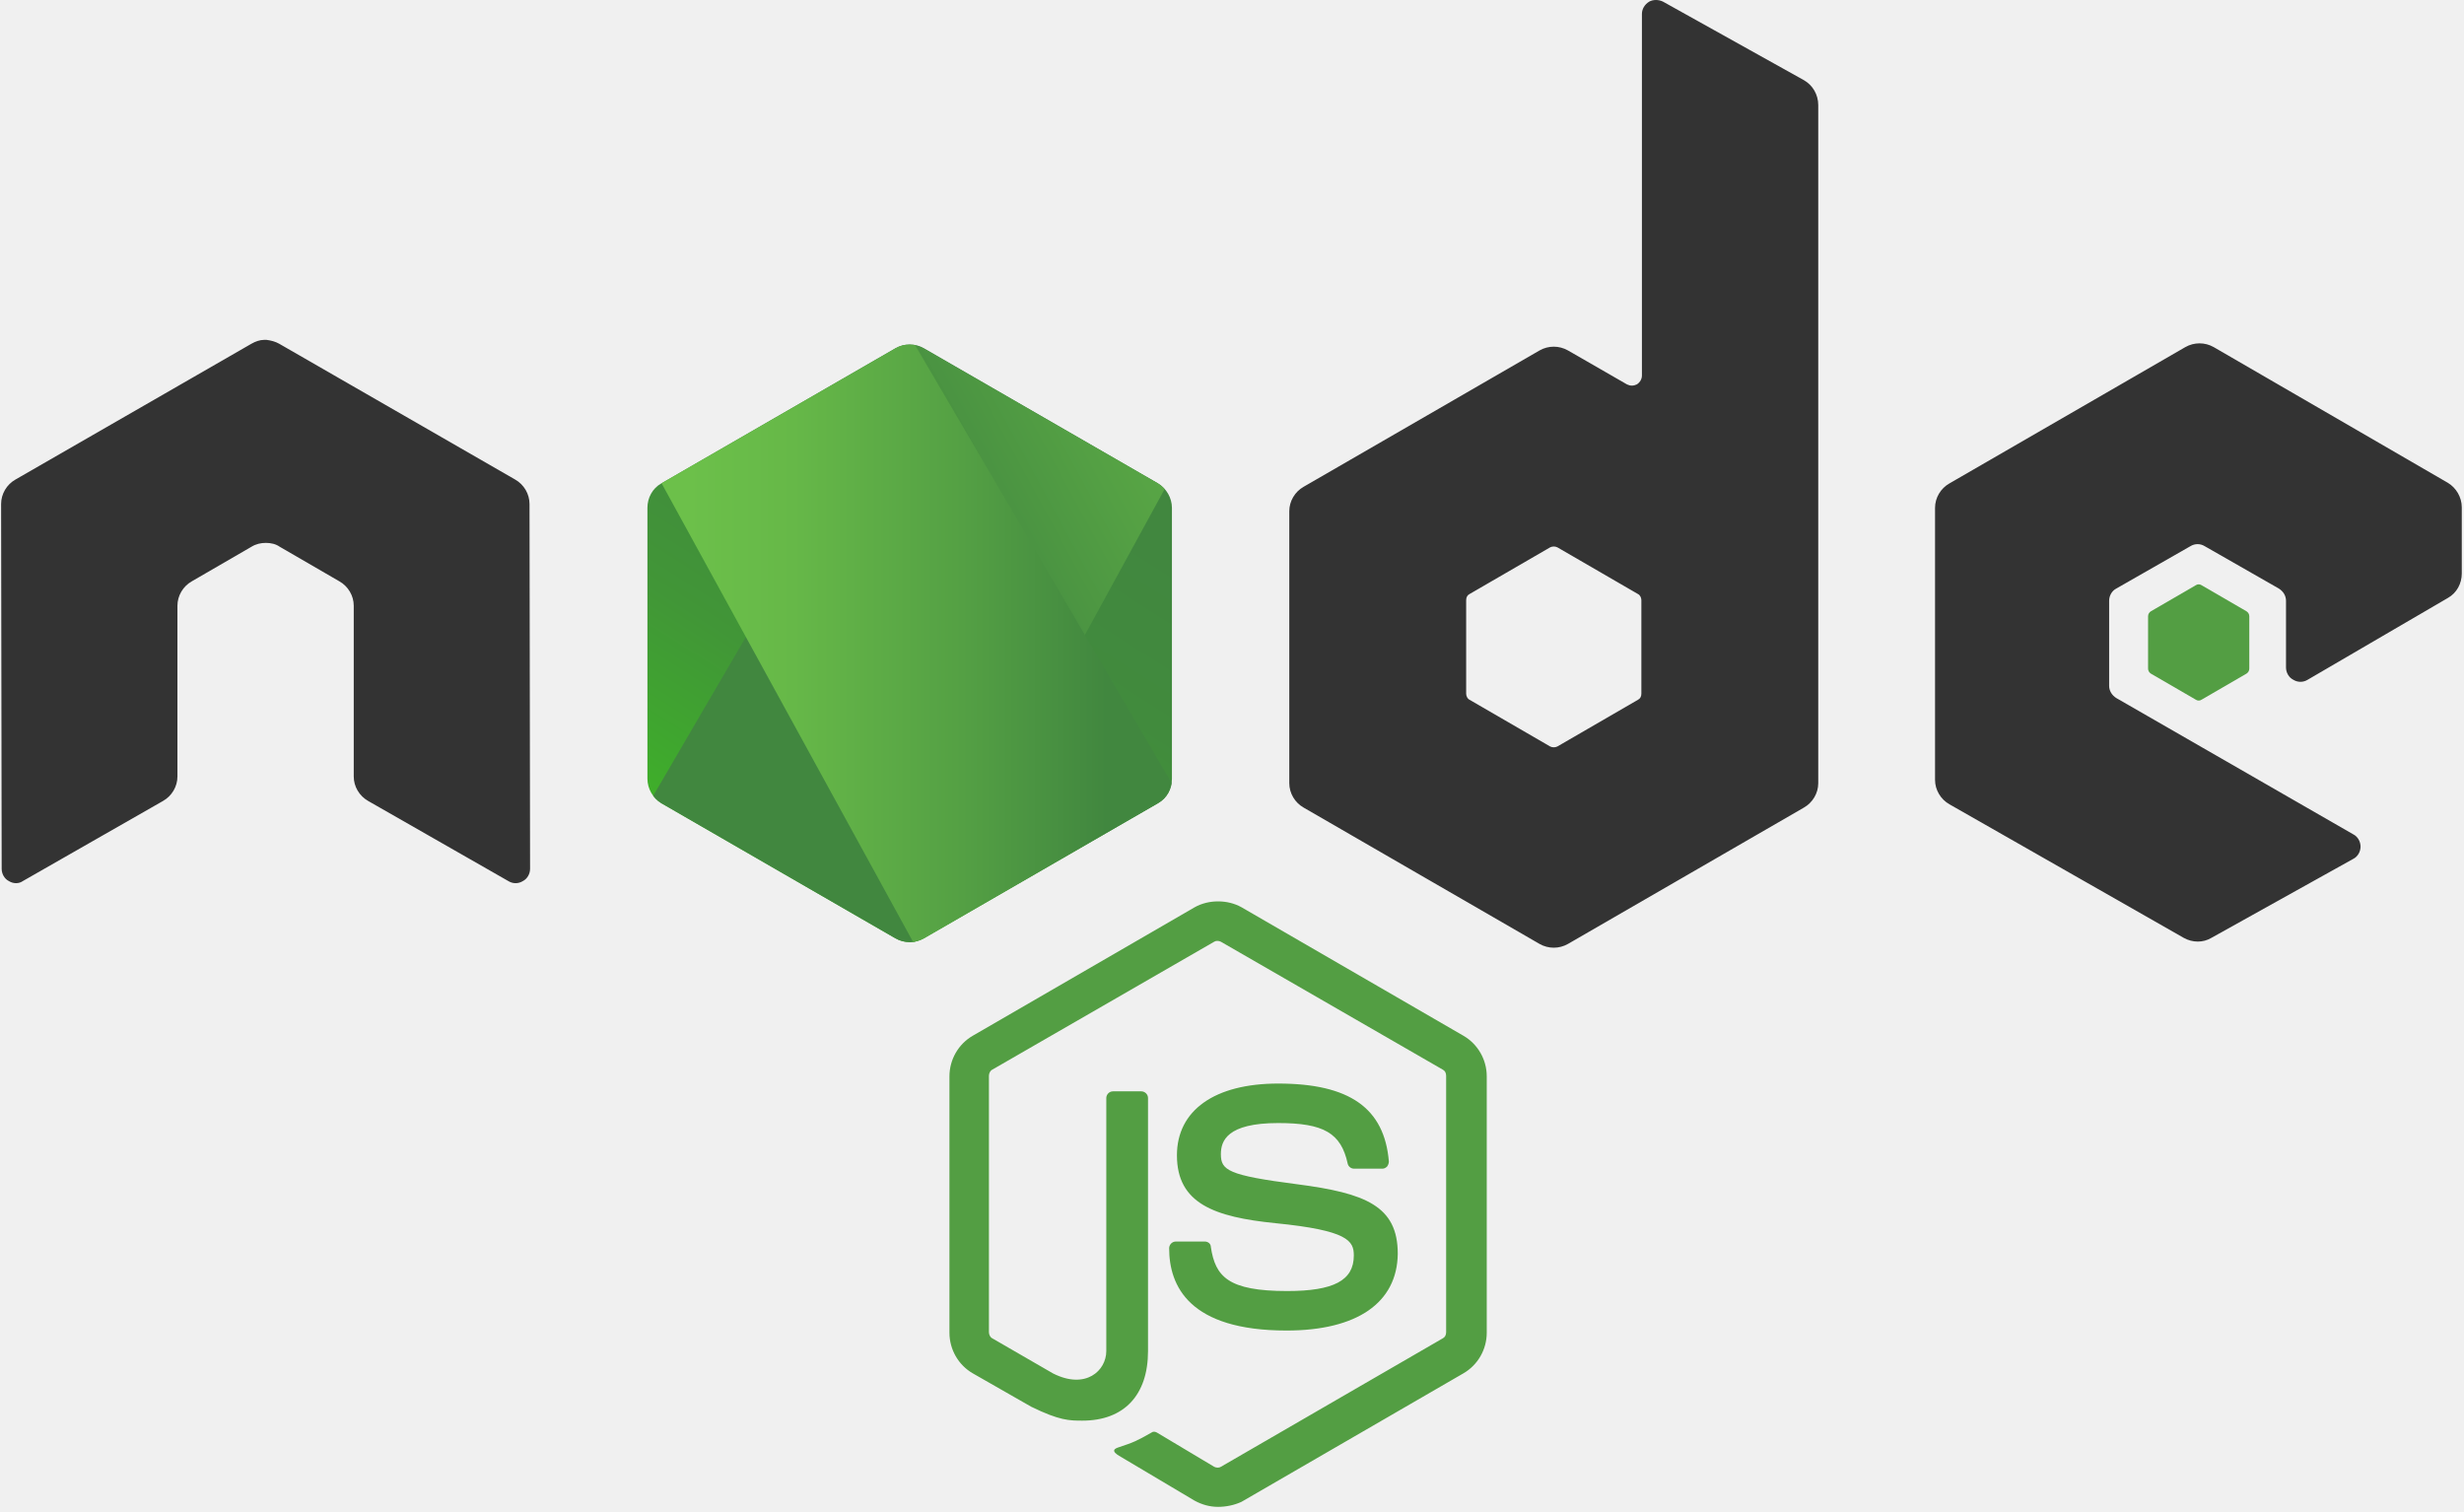
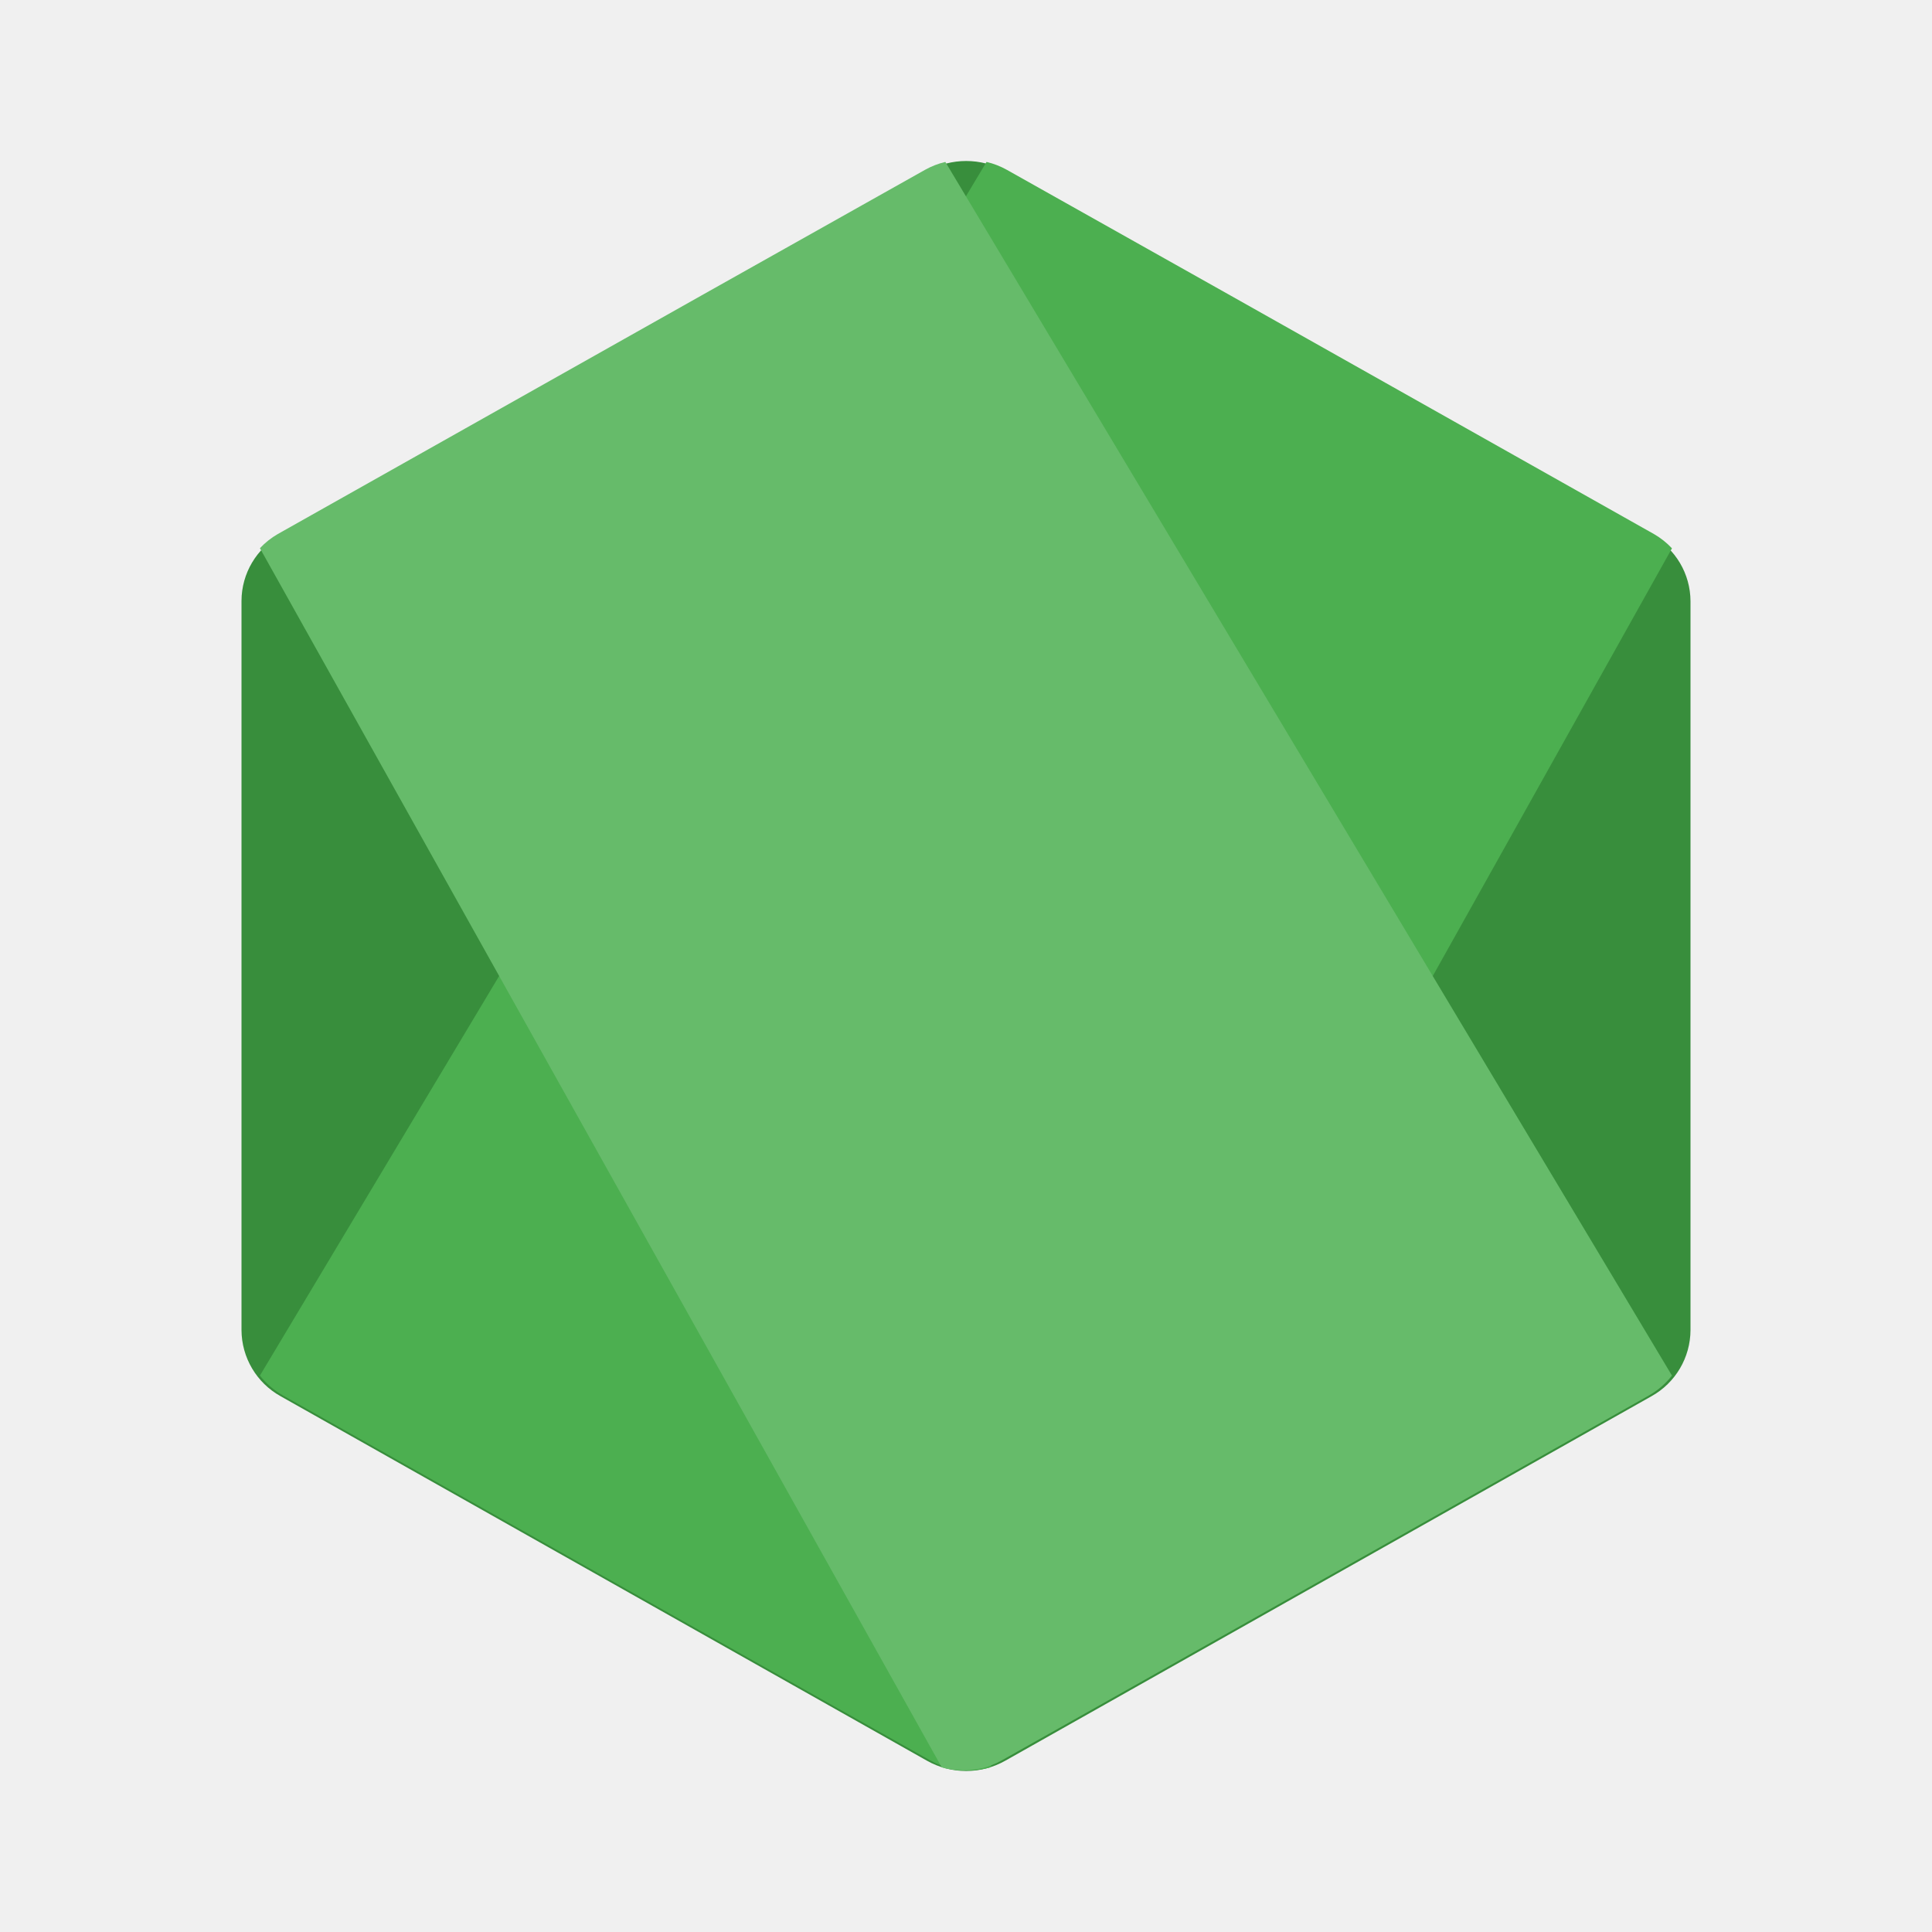
- <svg xmlns="http://www.w3.org/2000/svg" width="512" height="314" viewBox="0 0 512 314">
-   <defs>
-     <linearGradient id="SVGn7WyXdQM" x1="68.188%" x2="27.823%" y1="17.487%" y2="89.755%">
-       <stop offset="0%" stop-color="#41873f" />
-       <stop offset="32.88%" stop-color="#418b3d" />
-       <stop offset="63.52%" stop-color="#419637" />
-       <stop offset="93.19%" stop-color="#3fa92d" />
-       <stop offset="100%" stop-color="#3fae2a" />
-     </linearGradient>
-     <linearGradient id="SVGYUHp3cUc" x1="43.277%" x2="159.245%" y1="55.169%" y2="-18.306%">
-       <stop offset="13.76%" stop-color="#41873f" />
-       <stop offset="40.32%" stop-color="#54a044" />
-       <stop offset="71.36%" stop-color="#66b848" />
-       <stop offset="90.81%" stop-color="#6cc04a" />
-     </linearGradient>
-     <linearGradient id="SVGvU14yb0S" x1="-4413.77%" x2="5327.93%" y1="13.43%" y2="13.43%">
-       <stop offset="9.192%" stop-color="#6cc04a" />
-       <stop offset="28.64%" stop-color="#66b848" />
-       <stop offset="59.68%" stop-color="#54a044" />
-       <stop offset="86.24%" stop-color="#41873f" />
-     </linearGradient>
-     <linearGradient id="SVGsgCB2mOc" x1="-4.389%" x2="101.499%" y1="49.997%" y2="49.997%">
-       <stop offset="9.192%" stop-color="#6cc04a" />
-       <stop offset="28.64%" stop-color="#66b848" />
-       <stop offset="59.68%" stop-color="#54a044" />
-       <stop offset="86.24%" stop-color="#41873f" />
-     </linearGradient>
-     <linearGradient id="SVGgyHjFbjQ" x1="-9713.77%" x2="27.93%" y1="36.21%" y2="36.21%">
-       <stop offset="9.192%" stop-color="#6cc04a" />
-       <stop offset="28.64%" stop-color="#66b848" />
-       <stop offset="59.68%" stop-color="#54a044" />
-       <stop offset="86.24%" stop-color="#41873f" />
-     </linearGradient>
-     <linearGradient id="SVGKboQA3ft" x1="-103.861%" x2="100.797%" y1="50.275%" y2="50.275%">
-       <stop offset="9.192%" stop-color="#6cc04a" />
-       <stop offset="28.64%" stop-color="#66b848" />
-       <stop offset="59.68%" stop-color="#54a044" />
-       <stop offset="86.24%" stop-color="#41873f" />
-     </linearGradient>
-     <linearGradient id="SVGGrjLcbXr" x1="130.613%" x2="4.393%" y1="-211.069%" y2="201.605%">
-       <stop offset="0%" stop-color="#41873f" />
-       <stop offset="32.88%" stop-color="#418b3d" />
-       <stop offset="63.52%" stop-color="#419637" />
-       <stop offset="93.19%" stop-color="#3fa92d" />
-       <stop offset="100%" stop-color="#3fae2a" />
-     </linearGradient>
-     <path id="SVGA41zMIsC" d="M57.903 1.85a5.96 5.96 0 0 0-5.894 0L3.352 29.933c-1.85 1.04-2.89 3.005-2.89 5.085v56.286c0 2.08 1.156 4.045 2.89 5.085l48.657 28.085a5.96 5.96 0 0 0 5.894 0l48.658-28.085c1.849-1.04 2.89-3.005 2.89-5.085V35.019c0-2.08-1.157-4.045-2.89-5.085z" />
-   </defs>
-   <g fill="none">
-     <path fill="#539e43" d="M253.11 313.094c-1.733 0-3.351-.462-4.854-1.271l-15.371-9.13c-2.312-1.272-1.156-1.734-.462-1.965c3.12-1.04 3.698-1.272 6.934-3.12c.347-.232.81-.116 1.156.115l11.789 7.05c.462.231 1.04.231 1.386 0l46.115-26.698c.462-.231.694-.694.694-1.271v-53.28c0-.579-.232-1.04-.694-1.272l-46.115-26.582c-.462-.232-1.04-.232-1.386 0l-46.115 26.582c-.462.231-.694.809-.694 1.271v53.28c0 .463.232 1.04.694 1.272l12.598 7.281c6.819 3.467 11.095-.578 11.095-4.623v-52.587c0-.693.578-1.387 1.387-1.387h5.894c.694 0 1.387.578 1.387 1.387v52.587c0 9.13-4.97 14.447-13.638 14.447c-2.658 0-4.738 0-10.633-2.89l-12.135-6.934c-3.005-1.733-4.854-4.97-4.854-8.437v-53.28c0-3.467 1.849-6.704 4.854-8.437l46.114-26.698c2.89-1.618 6.82-1.618 9.709 0l46.114 26.698c3.005 1.733 4.855 4.97 4.855 8.437v53.28c0 3.467-1.85 6.704-4.855 8.437l-46.114 26.698c-1.503.694-3.236 1.04-4.854 1.04m14.216-36.637c-20.225 0-24.386-9.246-24.386-17.105c0-.694.578-1.387 1.387-1.387h6.01c.693 0 1.271.462 1.271 1.156c.925 6.125 3.583 9.13 15.834 9.13c9.708 0 13.87-2.196 13.87-7.397c0-3.005-1.157-5.2-16.297-6.703c-12.598-1.272-20.457-4.045-20.457-14.1c0-9.362 7.86-14.91 21.035-14.91c14.793 0 22.075 5.086 23 16.18q0 .521-.347 1.041c-.232.231-.578.462-.925.462h-6.01c-.578 0-1.156-.462-1.271-1.04c-1.387-6.356-4.97-8.437-14.447-8.437c-10.633 0-11.905 3.699-11.905 6.472c0 3.352 1.503 4.392 15.834 6.241c14.216 1.85 20.92 4.508 20.92 14.447c-.116 10.171-8.437 15.95-23.116 15.95" />
-     <path fill="#333" d="M110.028 104.712c0-2.08-1.156-4.046-3.005-5.086l-49.004-28.2c-.81-.463-1.734-.694-2.658-.81h-.463c-.924 0-1.849.347-2.658.81l-49.004 28.2c-1.85 1.04-3.005 3.005-3.005 5.086l.116 75.817c0 1.04.578 2.08 1.502 2.543c.925.578 2.08.578 2.89 0l29.125-16.643c1.849-1.04 3.005-3.005 3.005-5.085v-35.482c0-2.08 1.155-4.045 3.005-5.085l12.366-7.166c.925-.578 1.965-.81 3.005-.81s2.08.232 2.89.81l12.366 7.166c1.85 1.04 3.005 3.004 3.005 5.085v35.482c0 2.08 1.156 4.045 3.005 5.085l29.125 16.643a2.82 2.82 0 0 0 3.005 0c.925-.463 1.503-1.503 1.503-2.543zM345.571.347c-.924-.463-2.08-.463-2.89 0c-.924.578-1.502 1.502-1.502 2.542v75.125c0 .693-.346 1.386-1.04 1.849q-1.04.519-2.08 0l-12.251-7.05a5.96 5.96 0 0 0-5.895 0l-49.004 28.316c-1.849 1.04-3.005 3.005-3.005 5.085v56.516c0 2.08 1.156 4.046 3.005 5.086l49.004 28.316a5.96 5.96 0 0 0 5.895 0l49.004-28.316c1.849-1.04 3.005-3.005 3.005-5.086V21.844c0-2.196-1.156-4.16-3.005-5.201zm-4.507 143.776c0 .578-.231 1.04-.694 1.271l-16.758 9.708a1.71 1.71 0 0 1-1.503 0l-16.758-9.708c-.463-.231-.694-.809-.694-1.271v-19.417c0-.578.231-1.04.694-1.271l16.758-9.709a1.71 1.71 0 0 1 1.503 0l16.758 9.709c.463.23.694.809.694 1.271zm167.584-19.879c1.85-1.04 2.89-3.005 2.89-5.086v-13.753c0-2.08-1.156-4.045-2.89-5.085l-48.657-28.2a5.96 5.96 0 0 0-5.895 0l-49.004 28.315c-1.85 1.04-3.005 3.005-3.005 5.085v56.517c0 2.08 1.156 4.045 3.005 5.085l48.657 27.738c1.85 1.04 4.046 1.04 5.78 0L489 178.45c.925-.463 1.503-1.503 1.503-2.543s-.578-2.08-1.503-2.543l-49.235-28.316c-.925-.578-1.503-1.502-1.503-2.542v-17.683c0-1.04.578-2.08 1.503-2.543l15.371-8.784a2.82 2.82 0 0 1 3.005 0l15.372 8.784c.925.578 1.502 1.502 1.502 2.543v13.869c0 1.04.578 2.08 1.503 2.542a2.82 2.82 0 0 0 3.005 0z" />
-     <path fill="#539e43" d="M456.292 121.585a1.05 1.05 0 0 1 1.156 0l9.362 5.432c.346.232.577.578.577 1.04v10.865c0 .462-.23.809-.577 1.04l-9.362 5.432a1.05 1.05 0 0 1-1.156 0l-9.361-5.432c-.347-.231-.578-.578-.578-1.04v-10.864c0-.463.23-.81.578-1.04z" />
-     <g transform="translate(134.068 70.501)">
-       <mask id="SVGag4sAb1K" fill="#fff">
-         <use href="#SVGA41zMIsC" />
-       </mask>
-       <use fill="url(#SVGn7WyXdQM)" href="#SVGA41zMIsC" />
-       <g mask="url(#SVGag4sAb1K)">
-         <path d="M51.893 1.85L3.121 29.933C1.27 30.974 0 32.94 0 35.02v56.286c0 1.387.578 2.658 1.502 3.698L56.285 1.156c-1.387-.231-3.005-.116-4.392.693m4.739 123.204c.462-.116.925-.347 1.387-.578l48.773-28.085c1.85-1.04 3.005-3.005 3.005-5.085V35.019c0-1.502-.694-3.005-1.734-4.045z" />
-         <path fill="url(#SVGYUHp3cUc)" d="M106.676 29.934L57.788 1.85a8 8 0 0 0-1.503-.578L1.502 95.12a6.1 6.1 0 0 0 1.619 1.387l48.888 28.085c1.387.809 3.005 1.04 4.507.577l51.432-94.078c-.347-.462-.81-.81-1.272-1.156" />
-       </g>
-       <g mask="url(#SVGag4sAb1K)">
-         <path d="M109.797 91.305V35.019c0-2.08-1.271-4.045-3.12-5.085L57.786 1.85a5.1 5.1 0 0 0-1.848-.693l53.511 91.42c.231-.347.347-.809.347-1.271M3.12 29.934C1.272 30.974 0 32.94 0 35.02v56.286c0 2.08 1.387 4.045 3.12 5.085l48.889 28.085q1.734 1.04 3.814.693L3.467 29.818z" />
-         <path fill="url(#SVGvU14yb0S)" fill-rule="evenodd" d="m50.391.809l-.693.347h.924z" transform="translate(0 -9.246)" />
-         <path fill="url(#SVGsgCB2mOc)" fill-rule="evenodd" d="M106.792 105.636c1.387-.809 2.427-2.196 2.89-3.698L56.053 10.402c-1.387-.231-2.89-.116-4.16.693L3.351 39.065l52.355 95.465a8 8 0 0 0 2.196-.693z" transform="translate(0 -9.246)" />
-         <path fill="url(#SVGgyHjFbjQ)" fill-rule="evenodd" d="m111.3 104.712l-.347-.578v.809z" transform="translate(0 -9.246)" />
-         <path fill="url(#SVGKboQA3ft)" fill-rule="evenodd" d="m106.792 105.636l-48.773 28.085a7 7 0 0 1-2.196.693l.925 1.734l54.089-31.32v-.694l-1.387-2.312c-.231 1.618-1.271 3.005-2.658 3.814" transform="translate(0 -9.246)" />
-         <path fill="url(#SVGGrjLcbXr)" fill-rule="evenodd" d="m106.792 105.636l-48.773 28.085a7 7 0 0 1-2.196.693l.925 1.734l54.089-31.32v-.694l-1.387-2.312c-.231 1.618-1.271 3.005-2.658 3.814" transform="translate(0 -9.246)" />
-       </g>
-     </g>
-   </g>
+ <svg xmlns="http://www.w3.org/2000/svg" width="32" height="32" viewBox="0 0 32 32">
+   <path fill="#388e3c" d="M15.354 2.831L4.647 8.861A1.25 1.25 0 0 0 4 9.953V22.03a1.26 1.26 0 0 0 .646 1.095l10.709 6.039a1.32 1.32 0 0 0 1.294 0l10.705-6.038A1.26 1.26 0 0 0 28 22.03V9.96a1.25 1.25 0 0 0-.647-1.093L16.65 2.836a1.32 1.32 0 0 0-1.294 0Z" />
+   <path fill="#4caf50" d="M4.305 22.784a1.3 1.3 0 0 0 .381.328l9.185 5.18l1.53.862a1.3 1.3 0 0 0 .745.166a1.4 1.4 0 0 0 .254-.046L27.693 9.082a1.3 1.3 0 0 0-.294-.234L20.38 4.894l-3.705-2.082a1.3 1.3 0 0 0-.335-.13Z" />
+   <path fill="#66bb6a" d="M27.693 22.784a1.3 1.3 0 0 1-.38.328l-9.185 5.18l-1.53.862a1.3 1.3 0 0 1-.745.166a1.4 1.4 0 0 1-.254-.046L4.305 9.08a1.3 1.3 0 0 1 .295-.234l7.018-3.952l3.705-2.082a1.3 1.3 0 0 1 .335-.13Z" />
</svg>
